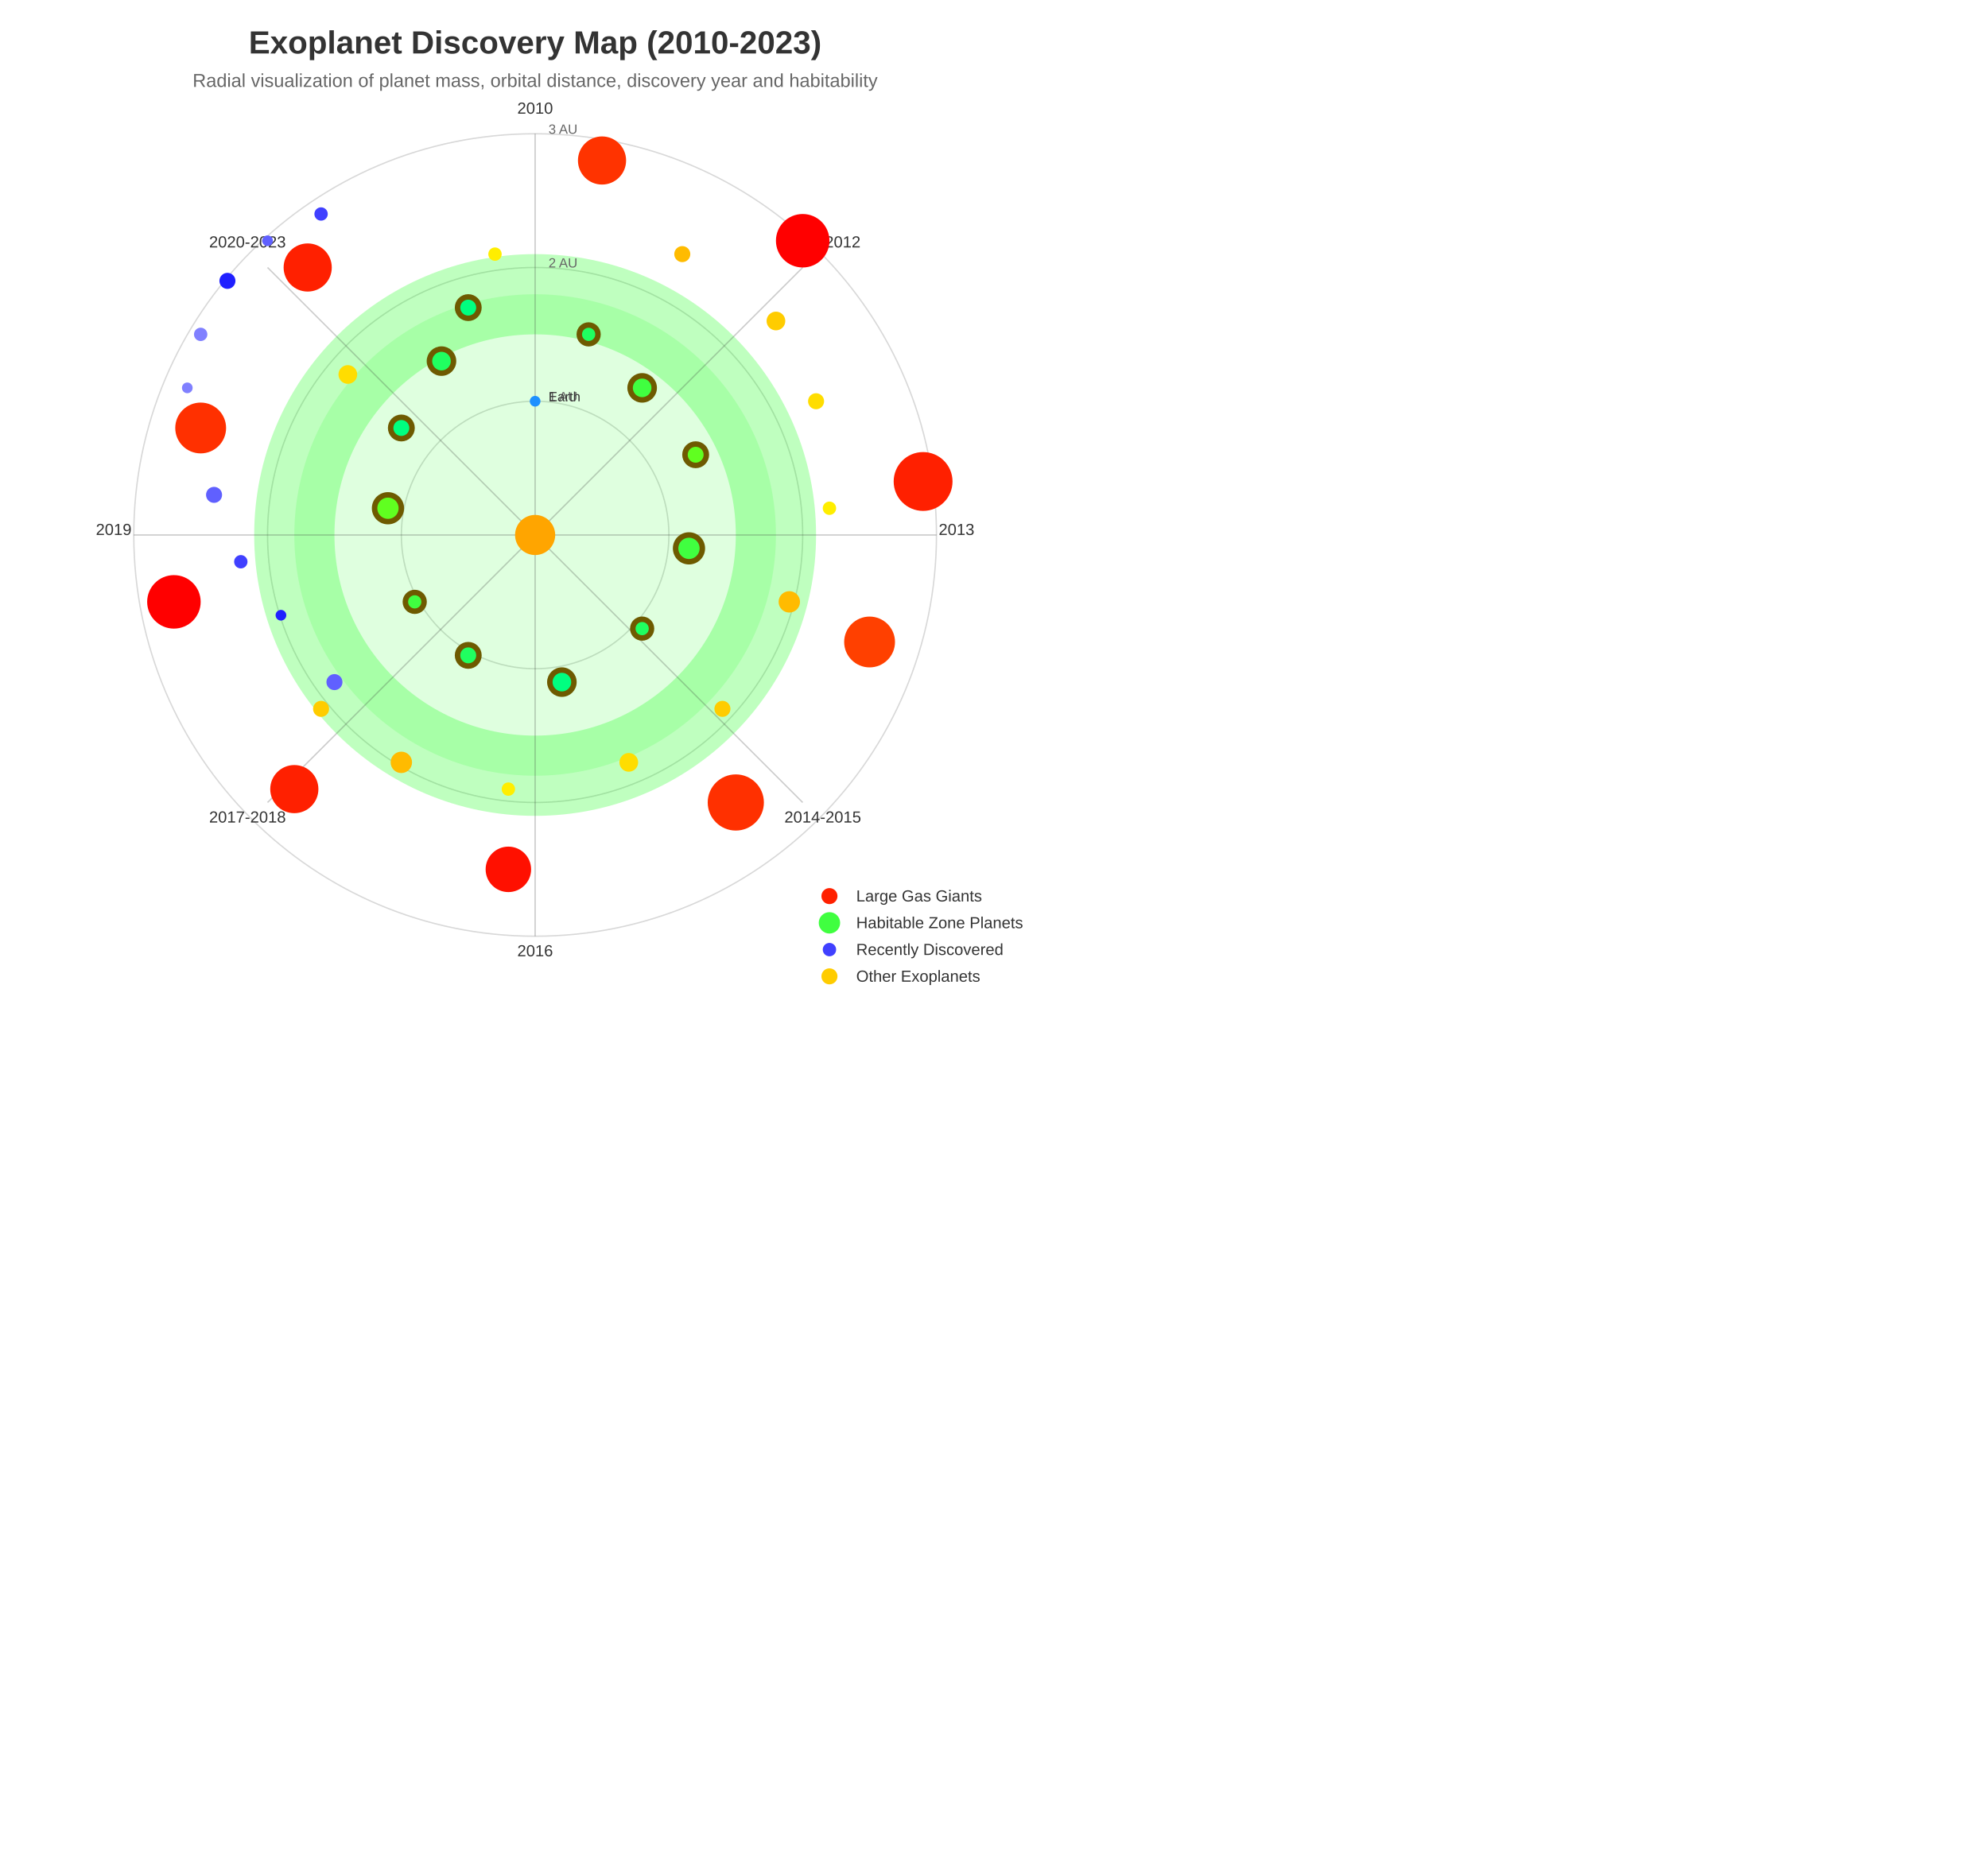
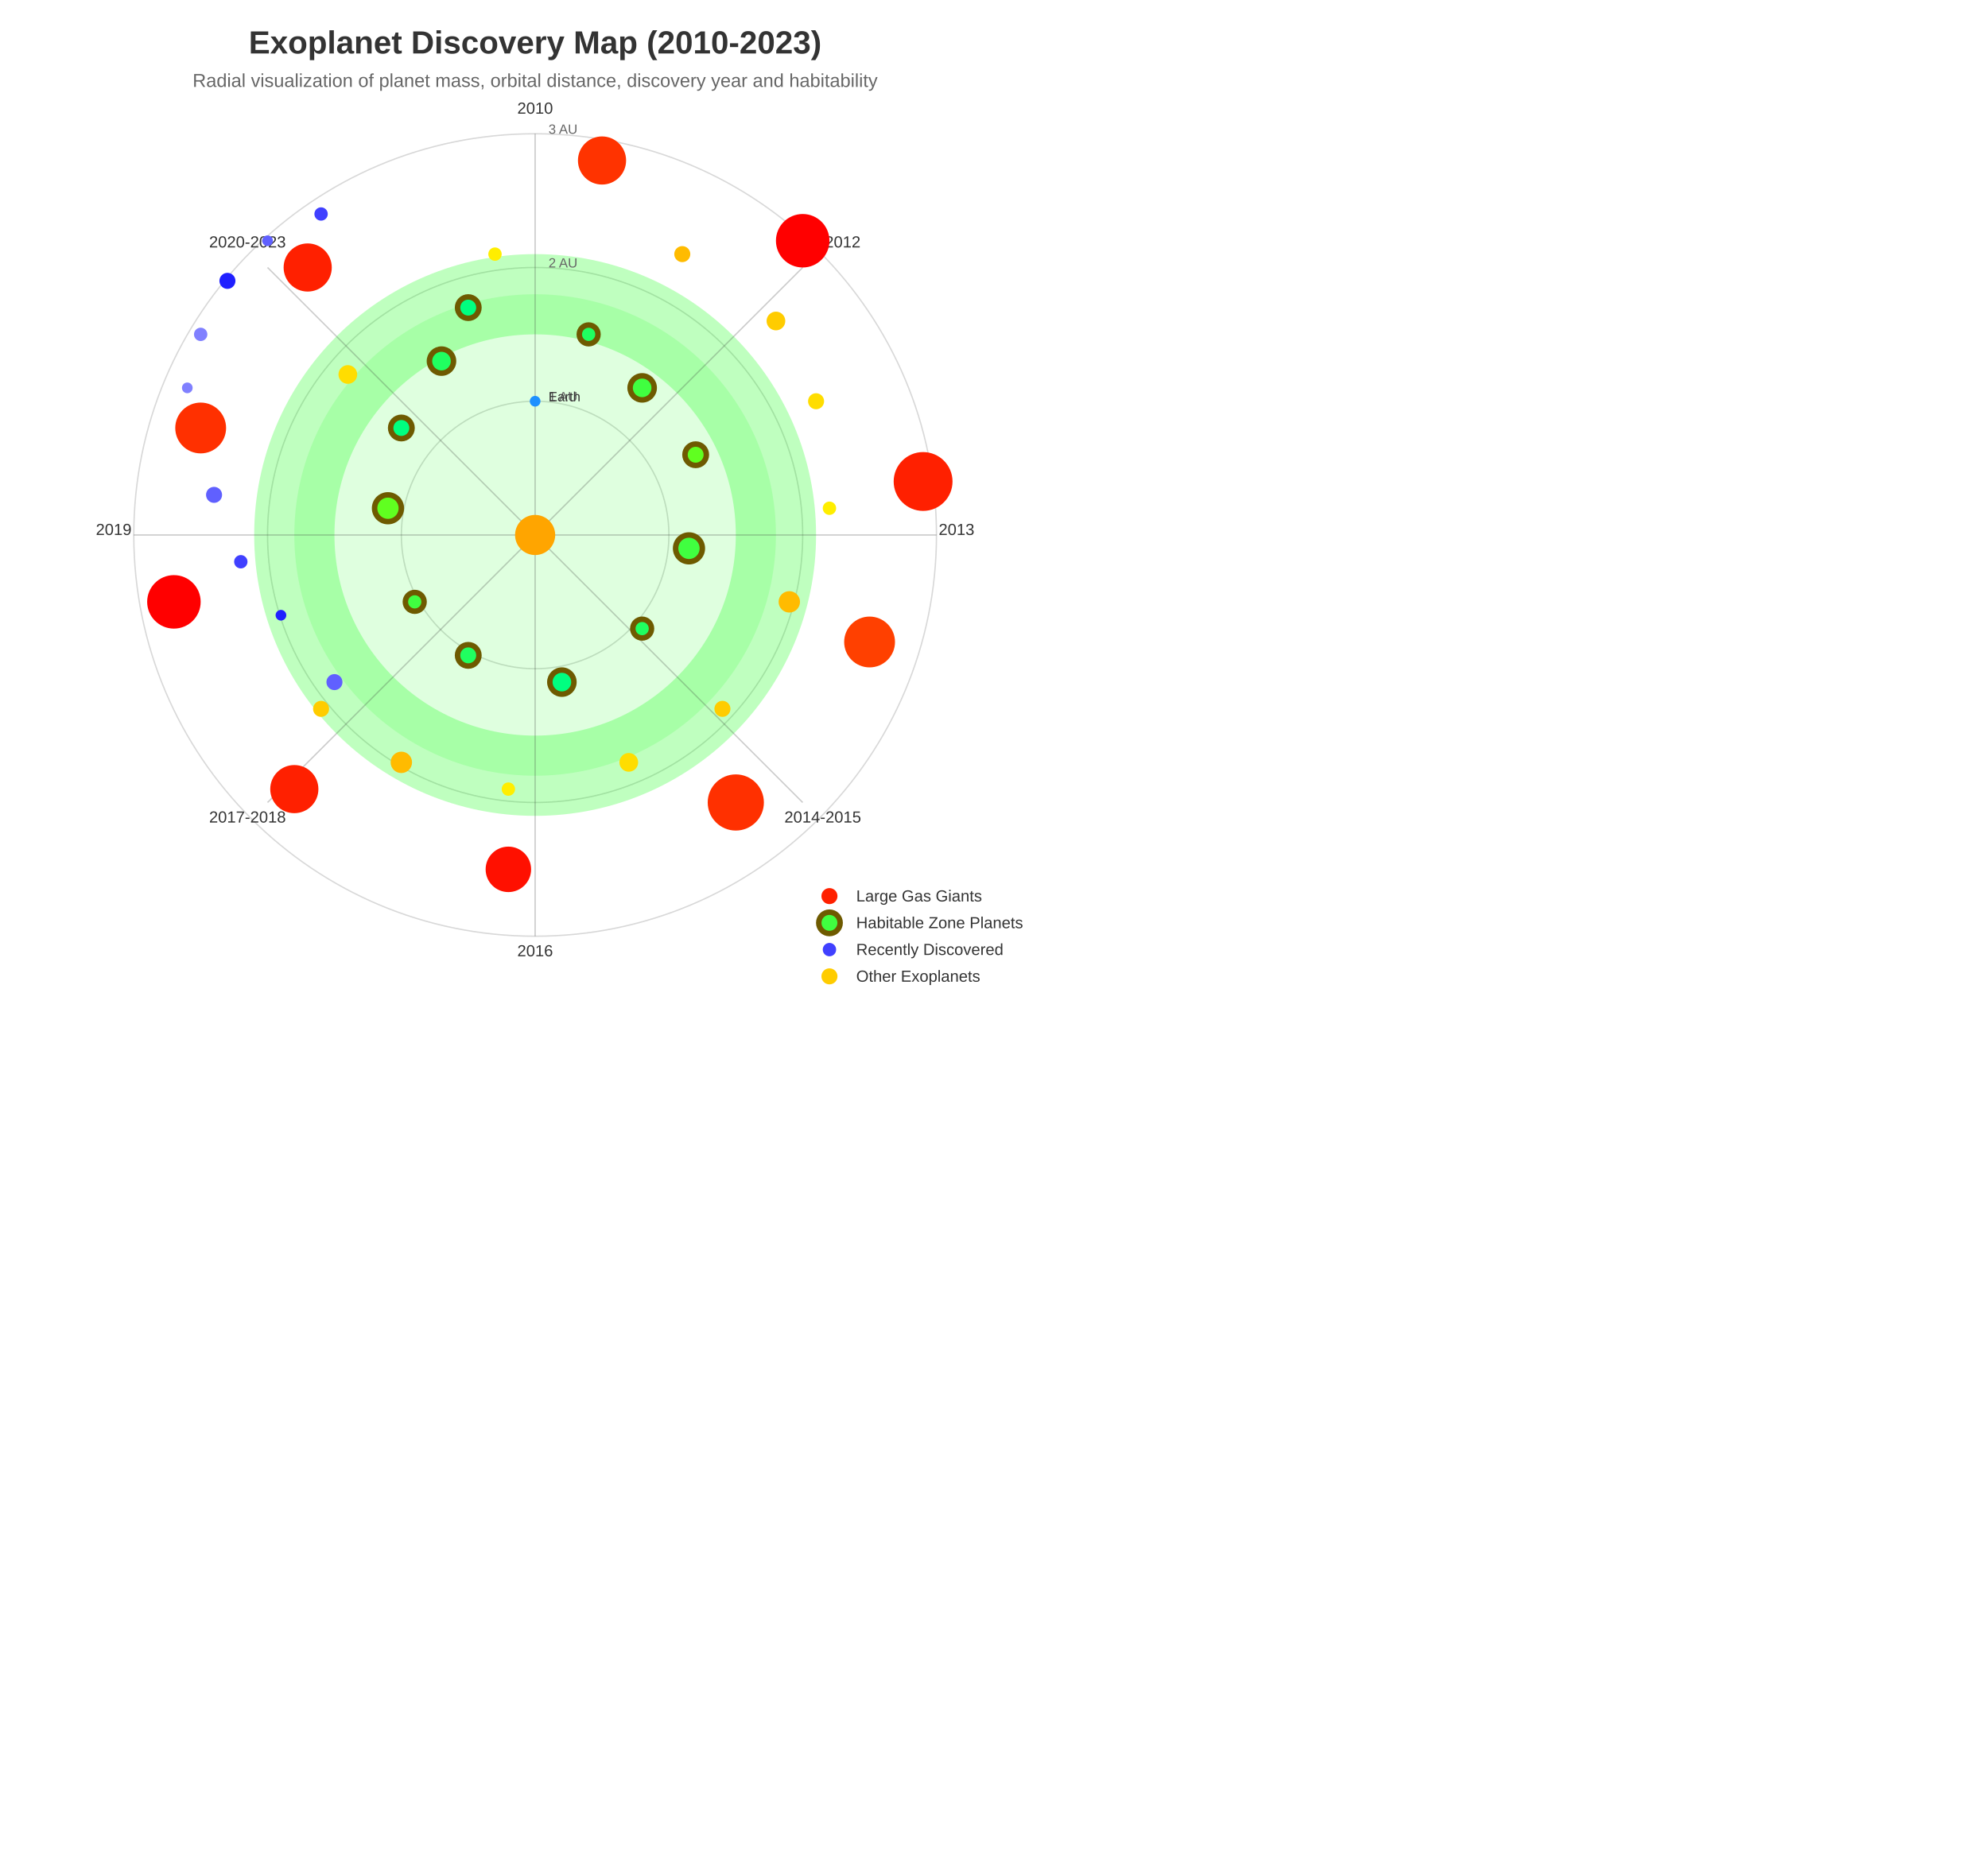
<svg xmlns="http://www.w3.org/2000/svg" height="1400" id="svg" tag_name="svg" width="1486">
  <defs id="defs" tag_name="svg/defs">
    <filter height="200%" id="filter" tag_name="svg/defs/filter" width="200%" x="-50%" y="-50%">
      <fegaussianblur id="fegaussianblur" result="blur" stdDeviation="3" tag_name="svg/defs/filter/fegaussianblur" />
      <fecomposite id="fecomposite" in="SourceGraphic" in2="blur" operator="over" tag_name="svg/defs/filter/fecomposite" />
    </filter>
  </defs>
  <g id="g_1" stroke="#33333330" stroke-width="1" tag_name="svg/g_1">
    <circle cx="400" cy="400" fill="none" id="circle_52" r="100" tag_name="svg/g_1/circle_52" />
    <circle cx="400" cy="400" fill="none" id="circle_51" r="200" tag_name="svg/g_1/circle_51" />
    <circle cx="400" cy="400" fill="none" id="circle_50" r="300" tag_name="svg/g_1/circle_50" />
    <circle class="reveliobad_1  reveliogood_9 reveliobad_3" cx="400" cy="400" fill="#00ff0020" id="circle_49" r="180" stroke="#00ff0040" stroke-width="60" tag_name="svg/g_1/circle_49" />
  </g>
  <g id="g" stroke="#33333340" stroke-width="1" tag_name="svg/g">
    <line id="line_7" tag_name="svg/g/line_7" x1="400" x2="400" y1="400" y2="100" />
    <line id="line_6" tag_name="svg/g/line_6" x1="400" x2="700" y1="400" y2="400" />
    <line id="line_5" tag_name="svg/g/line_5" x1="400" x2="400" y1="400" y2="700" />
    <line id="line_4" tag_name="svg/g/line_4" x1="400" x2="100" y1="400" y2="400" />
    <line id="line_3" tag_name="svg/g/line_3" x1="400" x2="600" y1="400" y2="200" />
    <line id="line_2" tag_name="svg/g/line_2" x1="400" x2="600" y1="400" y2="600" />
    <line id="line_1" tag_name="svg/g/line_1" x1="400" x2="200" y1="400" y2="600" />
    <line id="line" tag_name="svg/g/line" x1="400" x2="200" y1="400" y2="200" />
  </g>
  <text fill="#333333" font-family="Arial" font-size="12" id="text_17" tag_name="svg/text_17" text-anchor="middle" x="400" y="85">
    2010
  </text>
  <text fill="#333333" font-family="Arial" font-size="12" id="text_16" tag_name="svg/text_16" text-anchor="middle" x="715" y="400">
    2013
  </text>
  <text fill="#333333" font-family="Arial" font-size="12" id="text_15" tag_name="svg/text_15" text-anchor="middle" x="400" y="715">
    2016
  </text>
  <text fill="#333333" font-family="Arial" font-size="12" id="text_14" tag_name="svg/text_14" text-anchor="middle" x="85" y="400">
    2019
  </text>
  <text fill="#333333" font-family="Arial" font-size="12" id="text_13" tag_name="svg/text_13" text-anchor="middle" x="615" y="185">
    2011-2012
  </text>
  <text fill="#333333" font-family="Arial" font-size="12" id="text_12" tag_name="svg/text_12" text-anchor="middle" x="615" y="615">
    2014-2015
  </text>
  <text fill="#333333" font-family="Arial" font-size="12" id="text_11" tag_name="svg/text_11" text-anchor="middle" x="185" y="615">
    2017-2018
  </text>
  <text fill="#333333" font-family="Arial" font-size="12" id="text_10" tag_name="svg/text_10" text-anchor="middle" x="185" y="185">
    2020-2023
  </text>
  <text fill="#666666" font-family="Arial" font-size="10" id="text_9" tag_name="svg/text_9" text-anchor="start" x="410" y="300">
    1 AU
  </text>
  <text fill="#666666" font-family="Arial" font-size="10" id="text_8" tag_name="svg/text_8" text-anchor="start" x="410" y="200">
    2 AU
  </text>
  <text fill="#666666" font-family="Arial" font-size="10" id="text_7" tag_name="svg/text_7" text-anchor="start" x="410" y="100">
    3 AU
  </text>
  <circle class="reveliogood_5 reveliogood_X_2" cx="400" cy="400" fill="orange" id="circle_48" r="15" tag_name="svg/circle_48">
    <animate attributeName="r" dur="4s" id="animate" repeatCount="indefinite" tag_name="svg/circle_48/animate" values="15;17;15" />
  </circle>
  <circle cx="400" cy="300" fill="#1E90FF" id="circle_47" r="4" stroke-width="1" tag_name="svg/circle_47" />
  <text fill="#333333" font-family="Arial" font-size="10" id="text_6" tag_name="svg/text_6" x="410" y="300">
    Earth
  </text>
-   <circle class="reveliogood reveliobad_1  reveliobad_2 reveliobad_3" cx="450" cy="120" fill="#ff3300" id="circle_46" r="18" tag_name="svg/circle_46" />
+   <circle class="reveliogood reveliobad_1 reveliobad_2 reveliobad_3 reveliobad_6" cx="450" cy="120" fill="#ff3300" id="circle_46" r="18" tag_name="svg/circle_46" />
  <circle class="reveliogood  reveliobad_2" cx="600" cy="180" fill="#ff0000" id="circle_45" r="20" tag_name="svg/circle_45" />
  <circle class="reveliogood " cx="690" cy="360" fill="#ff2000" id="circle_44" r="22" tag_name="svg/circle_44" />
-   <circle class="reveliogood reveliobad_1 reveliobad_3 reveliobad_5" cx="650" cy="480" fill="#ff4000" id="circle_43" r="19" tag_name="svg/circle_43" />
+   <circle class="reveliogood reveliobad_1 reveliobad_3 reveliobad_5 reveliobad_6" cx="650" cy="480" fill="#ff4000" id="circle_43" r="19" tag_name="svg/circle_43" />
  <circle class="reveliogood " cx="550" cy="600" fill="#ff3000" id="circle_42" r="21" tag_name="svg/circle_42" />
  <circle class="reveliogood " cx="380" cy="650" fill="#ff1000" id="circle_41" r="17" tag_name="svg/circle_41" />
-   <circle class="reveliogood reveliobad_1  reveliobad_2 reveliobad_3" cx="220" cy="590" fill="#ff2000" id="circle_40" r="18" tag_name="svg/circle_40" />
-   <circle class="reveliogood reveliobad_1 reveliobad_3 reveliobad_5" cx="130" cy="450" fill="#ff0000" id="circle_39" r="20" tag_name="svg/circle_39" />
-   <circle class="reveliogood reveliobad_1 reveliobad_3 reveliobad_5" cx="150" cy="320" fill="#ff3000" id="circle_38" r="19" tag_name="svg/circle_38" />
-   <circle class="reveliogood reveliobad_1 reveliobad_3 reveliobad_5" cx="230" cy="200" fill="#ff2000" id="circle_37" r="18" tag_name="svg/circle_37" />
+   <circle class="reveliogood reveliobad_1 reveliobad_2 reveliobad_3 reveliobad_6" cx="220" cy="590" fill="#ff2000" id="circle_40" r="18" tag_name="svg/circle_40" />
+   <circle class="reveliogood reveliobad_1 reveliobad_3 reveliobad_5 reveliobad_6" cx="130" cy="450" fill="#ff0000" id="circle_39" r="20" tag_name="svg/circle_39" />
+   <circle class="reveliogood reveliobad_1 reveliobad_3 reveliobad_5 reveliobad_6" cx="150" cy="320" fill="#ff3000" id="circle_38" r="19" tag_name="svg/circle_38" />
+   <circle class="reveliogood reveliobad_1 reveliobad_3 reveliobad_5 reveliobad_6" cx="230" cy="200" fill="#ff2000" id="circle_37" r="18" tag_name="svg/circle_37" />
  <circle class="reveliogood_2 reveliogood_X_1 reveliogood_9 reveliobad_4 reveliogood_10 reveliogood_11" cx="350" cy="230" fill="#00ff80" id="circle_36" r="8" stroke="rgb(110, 90, 0)" stroke-width="4.1" tag_name="svg/circle_36" />
  <circle class="reveliogood_2 reveliogood_X_1 reveliogood_9 reveliobad_4 reveliogood_10 reveliogood_11" cx="440" cy="250" fill="#20ff60" id="circle_35" r="7" stroke="rgb(110, 90, 0)" stroke-width="4.1" tag_name="svg/circle_35" />
  <circle class="reveliogood_2 reveliogood_X_1 reveliogood_9 reveliobad_4 reveliogood_10 reveliogood_11" cx="480" cy="290" fill="#40ff40" id="circle_34" r="9" stroke="rgb(110, 90, 0)" stroke-width="4.1" tag_name="svg/circle_34" />
  <circle class="reveliogood_2 reveliogood_X_1 reveliogood_9 reveliobad_4 reveliogood_10 reveliogood_11" cx="520" cy="340" fill="#60ff20" id="circle_33" r="8" stroke="rgb(110, 90, 0)" stroke-width="4.1" tag_name="svg/circle_33" />
  <circle class="reveliogood_2 reveliogood_X_1 reveliogood_9 reveliobad_4 reveliogood_10 reveliogood_11" cx="515" cy="410" fill="#40ff40" id="circle_32" r="10" stroke="rgb(110, 90, 0)" stroke-width="4.1" tag_name="svg/circle_32" />
  <circle class="reveliogood_2 reveliogood_X_1 reveliogood_9 reveliobad_3 reveliobad_4 reveliogood_10 reveliogood_11" cx="480" cy="470" fill="#20ff60" id="circle_31" r="7" stroke="rgb(110, 90, 0)" stroke-width="4.1" tag_name="svg/circle_31" />
  <circle class="reveliogood_2 reveliogood_X_1 reveliogood_9 reveliobad_3 reveliobad_4 reveliogood_10 reveliogood_11" cx="420" cy="510" fill="#00ff80" id="circle_30" r="9" stroke="rgb(110, 90, 0)" stroke-width="4.1" tag_name="svg/circle_30" />
  <circle class="reveliogood_2 reveliogood_X_1 reveliogood_9 reveliobad_4 reveliogood_10 reveliogood_11" cx="350" cy="490" fill="#20ff60" id="circle_29" r="8" stroke="rgb(110, 90, 0)" stroke-width="4.1" tag_name="svg/circle_29" />
  <circle class="reveliogood_2 reveliogood_X_1 reveliogood_9 reveliobad_4 reveliogood_10 reveliogood_11" cx="310" cy="450" fill="#40ff40" id="circle_28" r="7" stroke="rgb(110, 90, 0)" stroke-width="4.1" tag_name="svg/circle_28" />
  <circle class="reveliogood_2 reveliogood_X_1 reveliogood_9 reveliobad_4 reveliogood_10 reveliogood_11" cx="290" cy="380" fill="#60ff20" id="circle_27" r="10" stroke="rgb(110, 90, 0)" stroke-width="4.1" tag_name="svg/circle_27" />
  <circle class="reveliogood_2 reveliogood_X_1 reveliogood_9 reveliobad_3 reveliobad_4 reveliogood_10 reveliogood_11" cx="300" cy="320" fill="#00ff80" id="circle_26" r="8" stroke="rgb(110, 90, 0)" stroke-width="4.1" tag_name="svg/circle_26" />
  <circle class="reveliogood_2 reveliogood_X_1 reveliogood_9 reveliogood_10 reveliogood_11" cx="330" cy="270" fill="#20ff60" id="circle_25" r="9" stroke="rgb(110, 90, 0)" stroke-width="4.1" tag_name="svg/circle_25" />
  <circle class="reveliogood_7" cx="240" cy="160" fill="#4040ff" id="circle_24" r="5" tag_name="svg/circle_24" />
-   <circle class="reveliogood_7 reveliobad_5" cx="200" cy="180" fill="#6060ff" id="circle_23" r="4" tag_name="svg/circle_23" />
+   <circle class="reveliogood_7 reveliobad_5 reveliobad_6" cx="200" cy="180" fill="#6060ff" id="circle_23" r="4" tag_name="svg/circle_23" />
  <circle class="reveliogood_7" cx="170" cy="210" fill="#2020ff" id="circle_22" r="6" tag_name="svg/circle_22" />
  <circle class="reveliogood_7 reveliobad_1" cx="150" cy="250" fill="#8080ff" id="circle_21" r="5" tag_name="svg/circle_21" />
  <circle class="reveliogood_7 reveliobad_1" cx="140" cy="290" fill="#8080ff" id="circle_20" r="4" tag_name="svg/circle_20" />
  <circle class="reveliogood_8 reveliobad_1" cx="160" cy="370" fill="#6060ff" id="circle_19" r="6" tag_name="svg/circle_19" />
  <circle class="reveliogood_8" cx="180" cy="420" fill="#4040ff" id="circle_18" r="5" tag_name="svg/circle_18" />
  <circle class="reveliogood_8" cx="210" cy="460" fill="#2020ff" id="circle_17" r="4" tag_name="svg/circle_17" />
  <circle class="reveliogood_8" cx="250" cy="510" fill="#6060ff" id="circle_16" r="6" tag_name="svg/circle_16" />
  <circle class="reveliogood_5" cx="580" cy="240" fill="#ffcc00" id="circle_15" r="7" tag_name="svg/circle_15" />
  <circle class="reveliogood_5" cx="610" cy="300" fill="#ffdd00" id="circle_14" r="6" tag_name="svg/circle_14" />
  <circle class="reveliogood_5" cx="620" cy="380" fill="#ffee00" id="circle_13" r="5" tag_name="svg/circle_13" />
  <circle class="reveliogood_5" cx="590" cy="450" fill="#ffbb00" id="circle_12" r="8" tag_name="svg/circle_12" />
  <circle class="reveliogood_5" cx="540" cy="530" fill="#ffcc00" id="circle_11" r="6" tag_name="svg/circle_11" />
  <circle class="reveliogood_5" cx="470" cy="570" fill="#ffdd00" id="circle_10" r="7" tag_name="svg/circle_10" />
  <circle class="reveliogood_5" cx="380" cy="590" fill="#ffee00" id="circle_9" r="5" tag_name="svg/circle_9" />
  <circle class="reveliogood_5" cx="300" cy="570" fill="#ffbb00" id="circle_8" r="8" tag_name="svg/circle_8" />
  <circle class="reveliogood_5" cx="240" cy="530" fill="#ffcc00" id="circle_7" r="6" tag_name="svg/circle_7" />
  <circle class="reveliogood_5" cx="260" cy="280" fill="#ffdd00" id="circle_6" r="7" tag_name="svg/circle_6" />
  <circle class="reveliogood_5" cx="370" cy="190" fill="#ffee00" id="circle_5" r="5" tag_name="svg/circle_5" />
  <circle class="reveliogood_5" cx="510" cy="190" fill="#ffbb00" id="circle_4" r="6" tag_name="svg/circle_4" />
  <circle class="reveliobad_2" cx="620" cy="670" fill="#ff2000" id="circle_3" r="6" tag_name="svg/circle_3" />
  <text fill="#333333" font-family="Arial" font-size="12" id="text_5" tag_name="svg/text_5" x="640" y="674">
    Large Gas Giants
  </text>
-   <circle class="reveliobad_4 reveliogood_X_1" cx="620" cy="690" fill="#40ff40" id="circle_2" r="8" tag_name="svg/circle_2" />
+   <circle class="reveliobad_4 reveliogood_X_1 reveliobad_6" cx="620" cy="690" fill="#40ff40" id="circle_2" r="8" stroke="rgb(110, 90, 0)" stroke-width="4.1" tag_name="svg/circle_2" />
  <text fill="#333333" font-family="Arial" font-size="12" id="text_4" tag_name="svg/text_4" x="640" y="694">
    Habitable Zone Planets
  </text>
  <circle cx="620" cy="710" fill="#4040ff" id="circle_1" r="5" tag_name="svg/circle_1" />
  <text fill="#333333" font-family="Arial" font-size="12" id="text_3" tag_name="svg/text_3" x="640" y="714">
    Recently Discovered
  </text>
  <circle cx="620" cy="730" fill="#ffcc00" id="circle" r="6" tag_name="svg/circle" />
  <text fill="#333333" font-family="Arial" font-size="12" id="text_2" tag_name="svg/text_2" x="640" y="734">
    Other Exoplanets
  </text>
  <text fill="#333333" font-family="Arial" font-size="24" font-weight="bold" id="text_1" tag_name="svg/text_1" text-anchor="middle" x="400" y="40">
    Exoplanet Discovery Map (2010-2023)
  </text>
  <text fill="#666666" font-family="Arial" font-size="14" id="text" tag_name="svg/text" text-anchor="middle" x="400" y="65">
    Radial visualization of planet mass, orbital distance, discovery year and habitability
  </text>
</svg>
